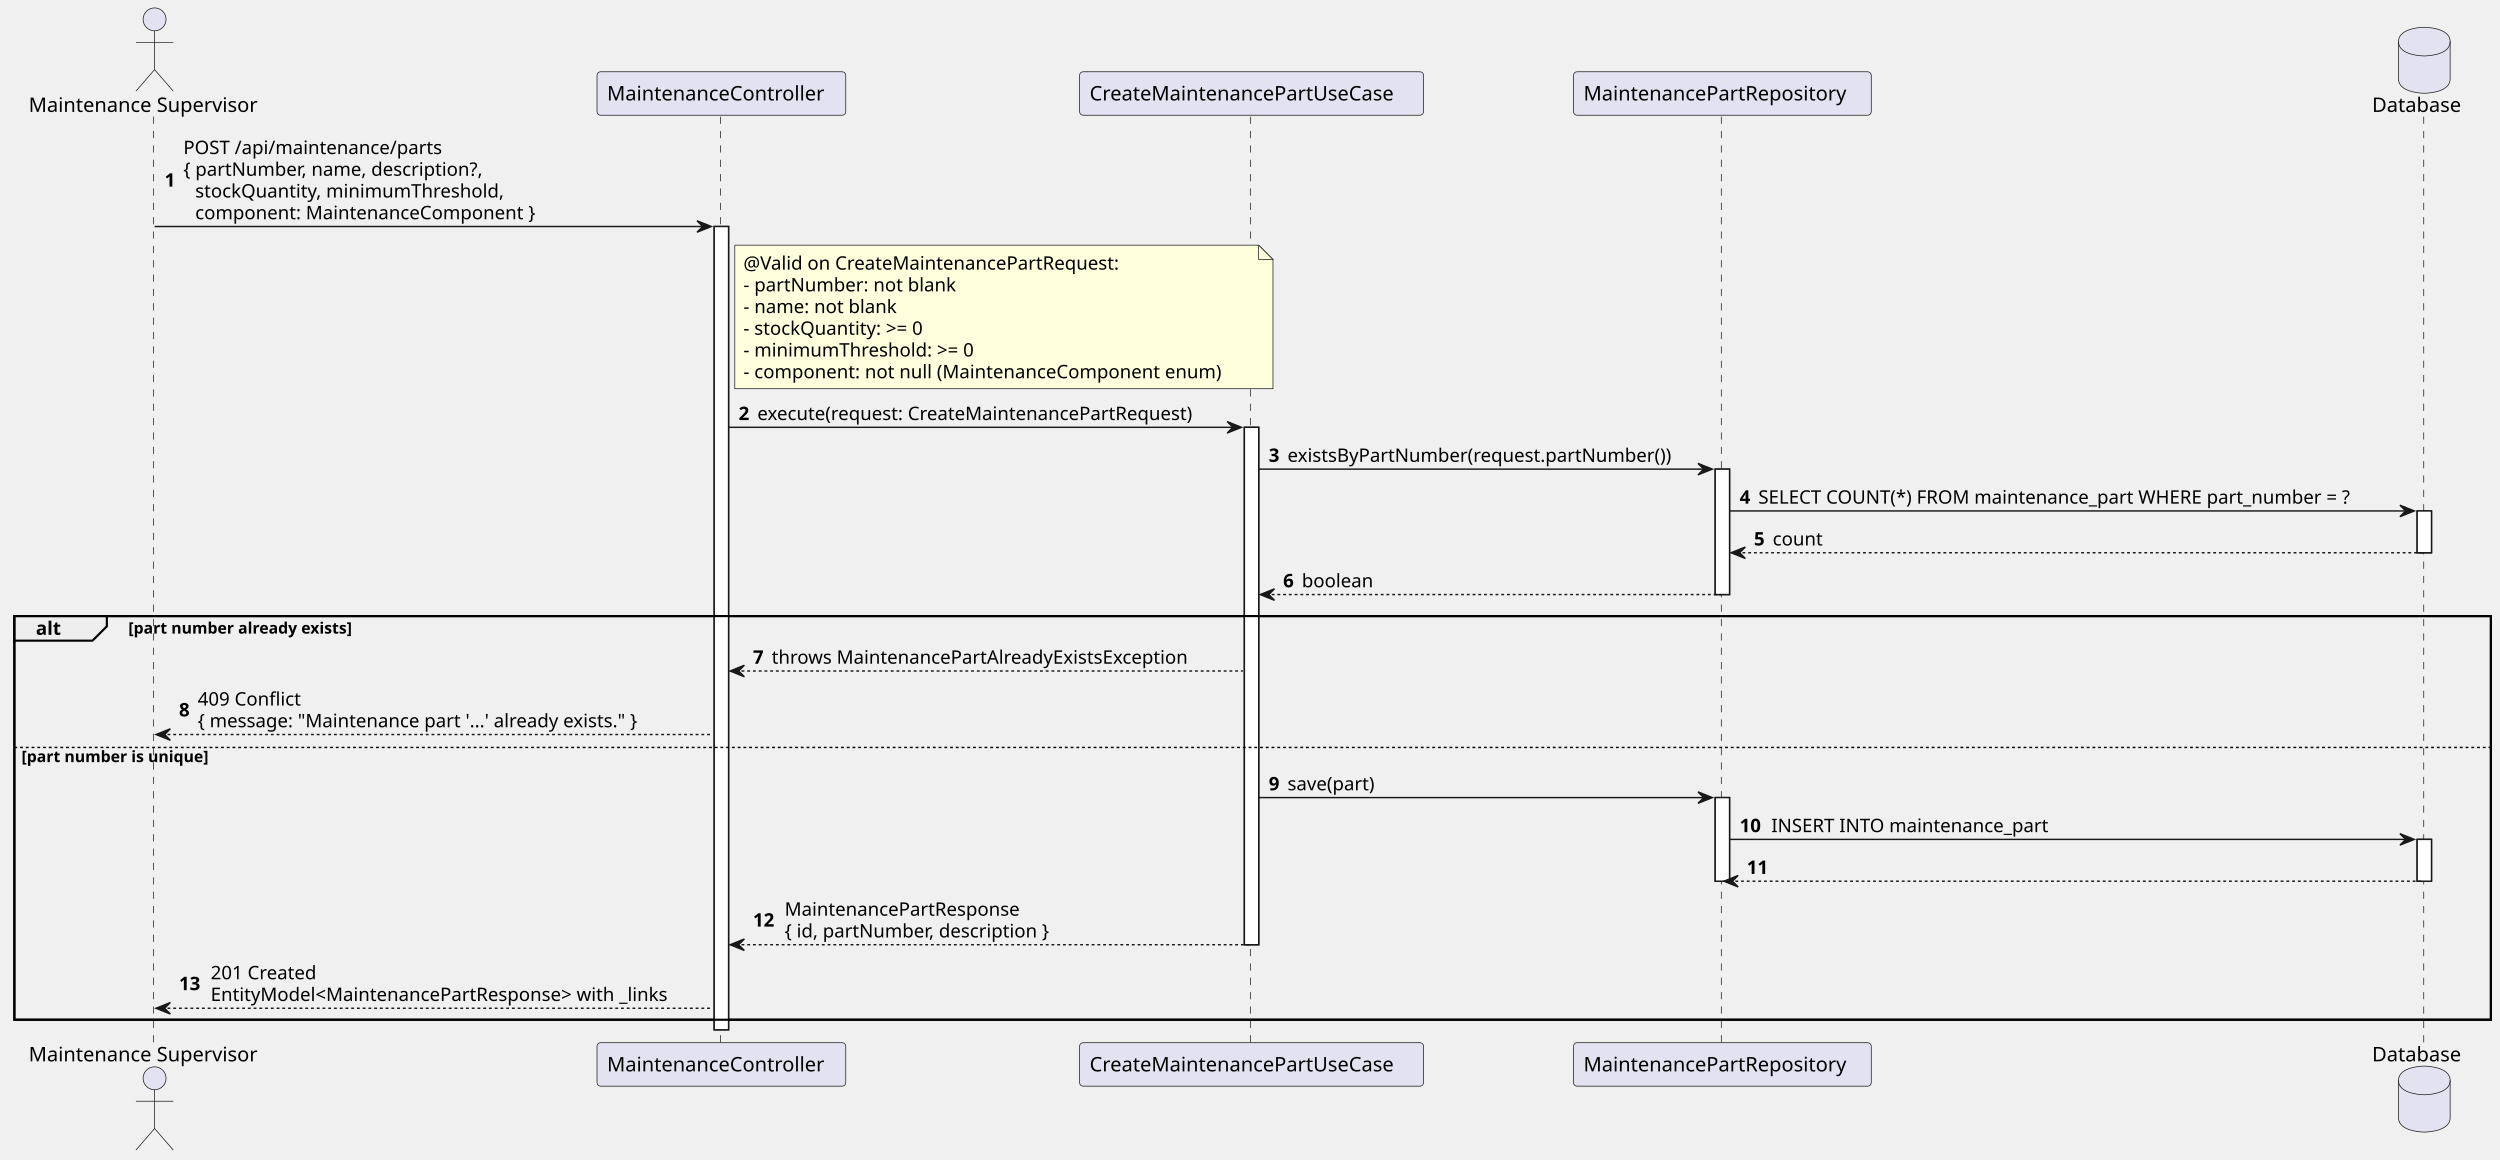
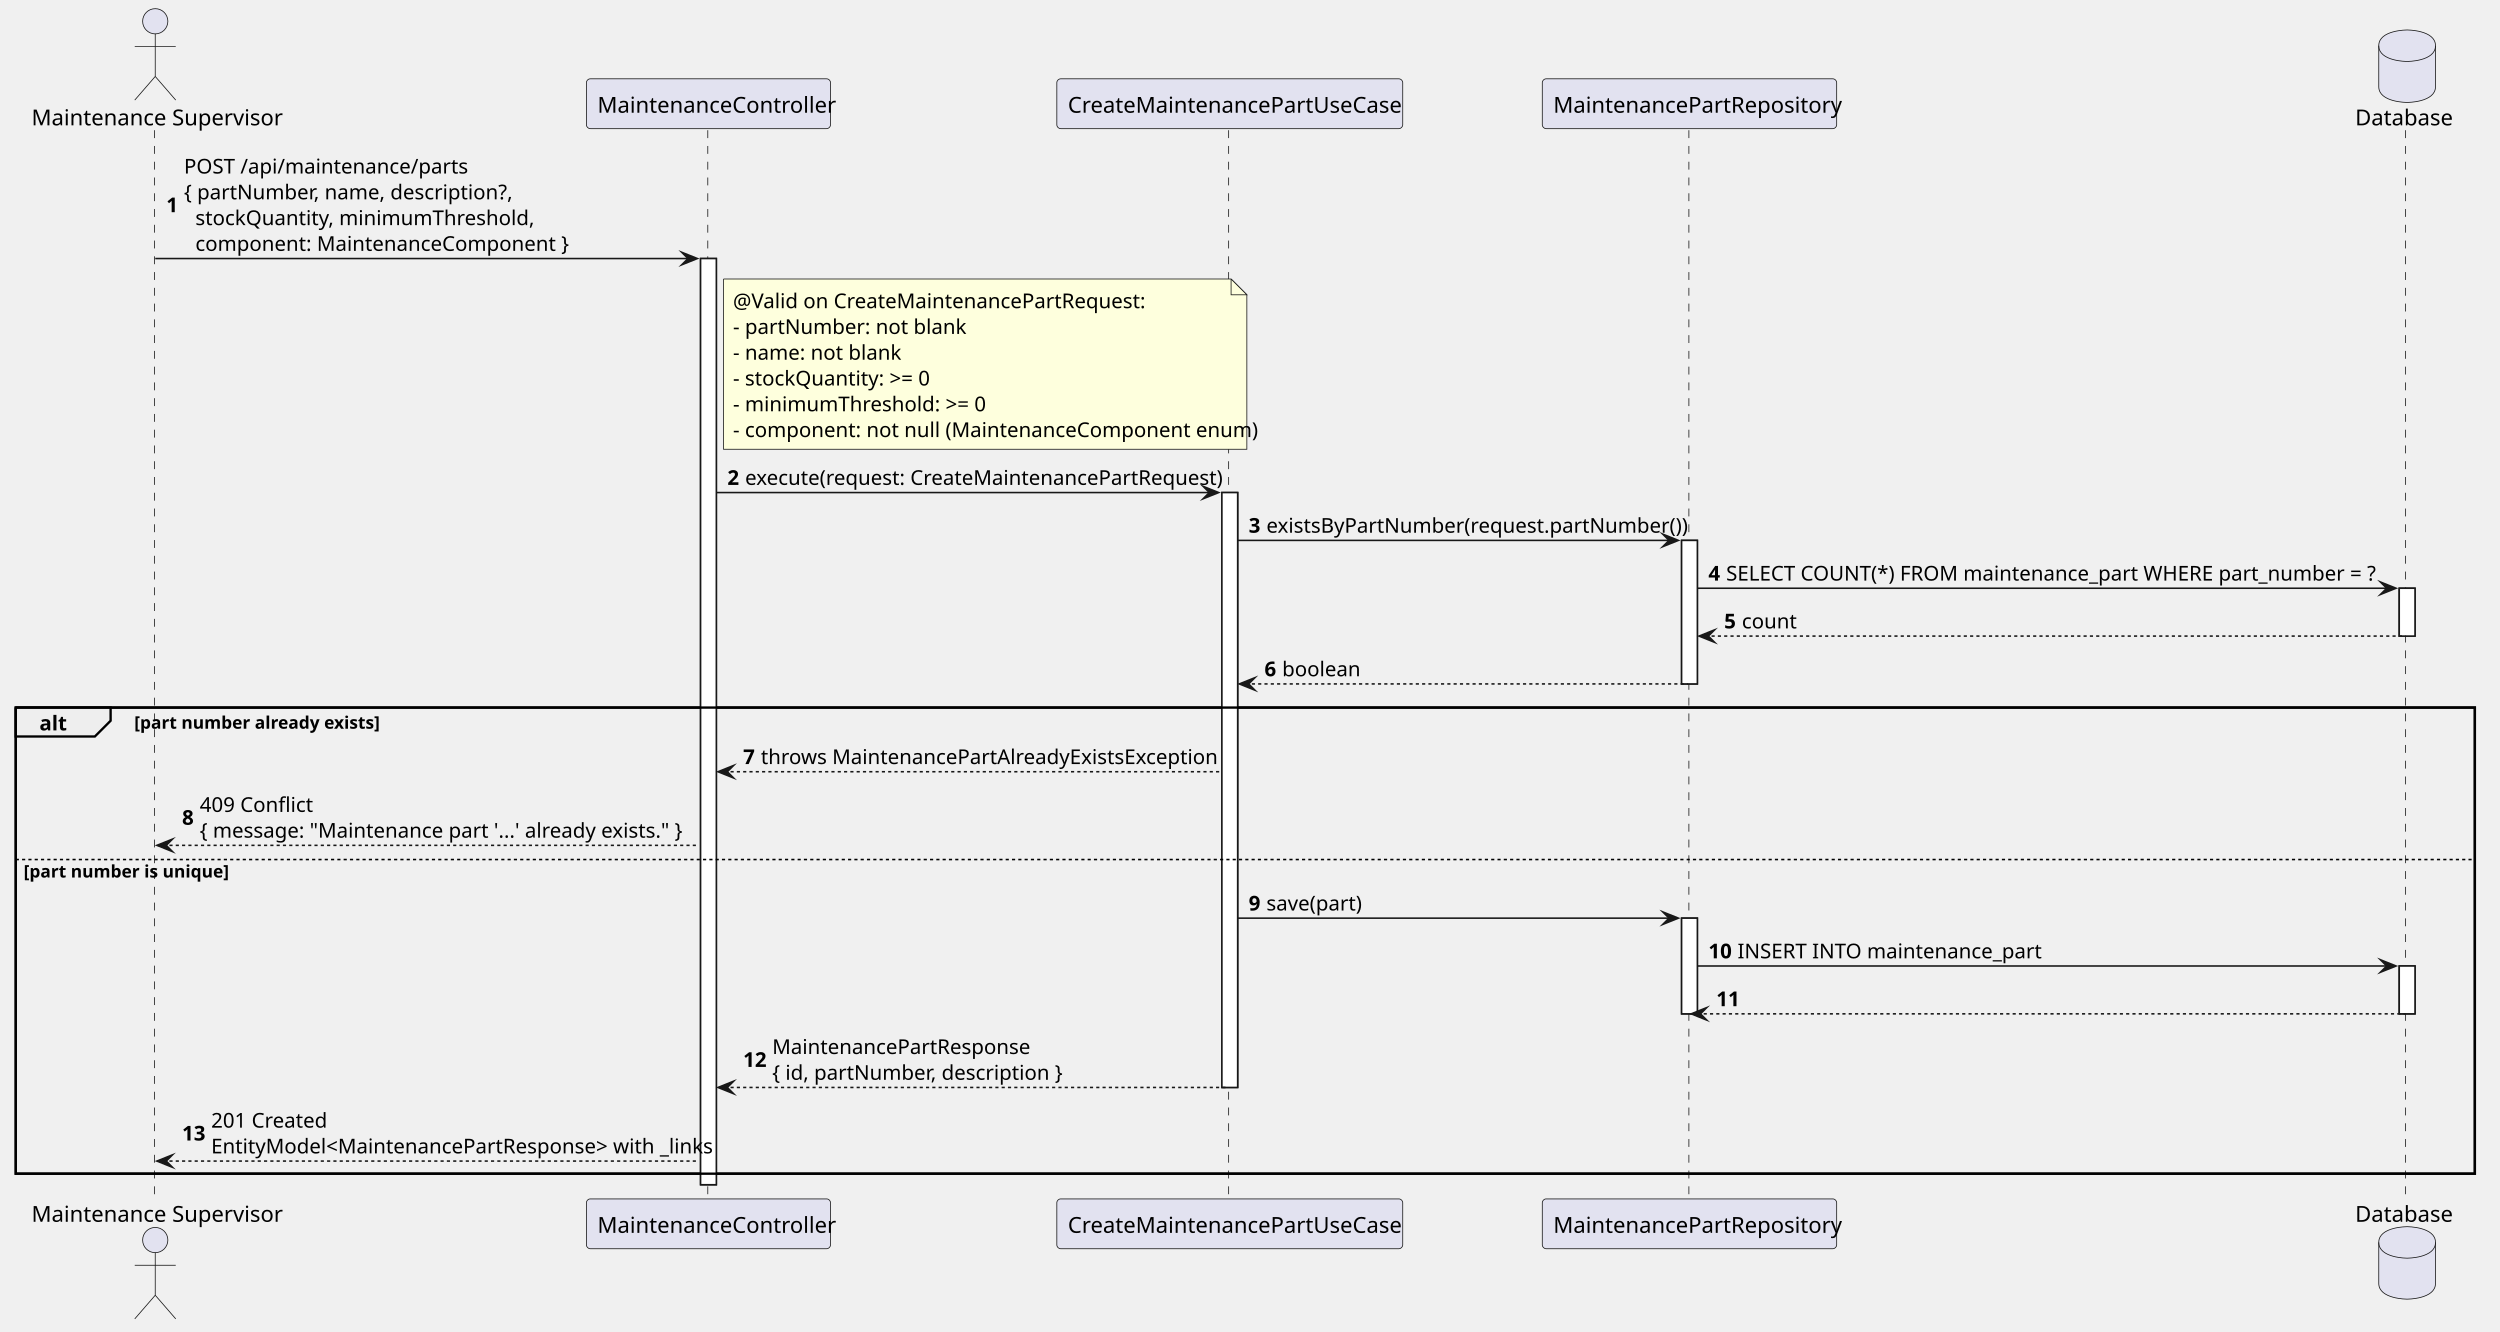
- <svg xmlns="http://www.w3.org/2000/svg" contentStyleType="text/css" data-diagram-type="SEQUENCE" height="808px" preserveAspectRatio="none" style="width:1742px;height:808px;background:#FFFFFF;" version="1.1" viewBox="0 0 1742 808" width="1742px" zoomAndPan="magnify">
+ <svg xmlns="http://www.w3.org/2000/svg" contentStyleType="text/css" data-diagram-type="SEQUENCE" height="845px" preserveAspectRatio="none" style="width:1586px;height:845px;background:#FFFFFF;" version="1.1" viewBox="0 0 1586 845" width="1586px" zoomAndPan="magnify">
  <defs />
  <g>
    <g>
-       <rect fill="#FFFFFF" height="559.727" style="stroke:#181818;stroke-width:1;" width="10" x="497.664" y="157.828" />
-     </g>
-     <g>
-       <rect fill="#FFFFFF" height="360.531" style="stroke:#181818;stroke-width:1;" width="10" x="867.077" y="297.758" />
-     </g>
-     <g>
-       <rect fill="#FFFFFF" height="87.398" style="stroke:#181818;stroke-width:1;" width="10" x="1195.154" y="326.891" />
-     </g>
-     <g>
-       <rect fill="#FFFFFF" height="58.266" style="stroke:#181818;stroke-width:1;" width="10" x="1195.154" y="555.758" />
-     </g>
-     <g>
-       <rect fill="#FFFFFF" height="29.133" style="stroke:#181818;stroke-width:1;" width="10" x="1684.265" y="356.023" />
-     </g>
-     <g>
-       <rect fill="#FFFFFF" height="29.133" style="stroke:#181818;stroke-width:1;" width="10" x="1684.265" y="584.891" />
-     </g>
-     <rect fill="none" height="281.266" style="stroke:#000000;stroke-width:1.5;" width="1725.665" x="10" y="429.289" />
-     <g class="participant-lifeline" data-entity-uid="part1" data-qualified-name="MS" id="part1-lifeline">
-       <g>
-         <rect fill="#000000" fill-opacity="0" height="646.258" width="8" x="103.707" y="81.297" />
-         <line style="stroke:#181818;stroke-width:0.5;stroke-dasharray:5,5;" x1="107" x2="107" y1="81.297" y2="727.555" />
-       </g>
-     </g>
-     <g class="participant-lifeline" data-entity-uid="part2" data-qualified-name="Ctrl" id="part2-lifeline">
-       <g>
-         <rect fill="#000000" fill-opacity="0" height="646.258" width="8" x="498.664" y="81.297" />
-         <line style="stroke:#181818;stroke-width:0.5;stroke-dasharray:5,5;" x1="501.998" x2="501.998" y1="81.297" y2="727.555" />
-       </g>
-     </g>
-     <g class="participant-lifeline" data-entity-uid="part3" data-qualified-name="UC" id="part3-lifeline">
-       <g>
-         <rect fill="#000000" fill-opacity="0" height="646.258" width="8" x="868.077" y="81.297" />
-         <line style="stroke:#181818;stroke-width:0.5;stroke-dasharray:5,5;" x1="871.243" x2="871.243" y1="81.297" y2="727.555" />
-       </g>
-     </g>
-     <g class="participant-lifeline" data-entity-uid="part4" data-qualified-name="Repo" id="part4-lifeline">
-       <g>
-         <rect fill="#000000" fill-opacity="0" height="646.258" width="8" x="1196.154" y="81.297" />
-         <line style="stroke:#181818;stroke-width:0.5;stroke-dasharray:5,5;" x1="1199.405" x2="1199.405" y1="81.297" y2="727.555" />
-       </g>
-     </g>
-     <g class="participant-lifeline" data-entity-uid="part5" data-qualified-name="DB" id="part5-lifeline">
-       <g>
-         <rect fill="#000000" fill-opacity="0" height="646.258" width="8" x="1685.265" y="81.297" />
-         <line style="stroke:#181818;stroke-width:0.5;stroke-dasharray:5,5;" x1="1688.864" x2="1688.864" y1="81.297" y2="727.555" />
-       </g>
-     </g>
-     <g class="participant participant-head" data-entity-uid="part1" data-qualified-name="MS" id="part1-head">
-       <text fill="#000000" font-family="sans-serif" font-size="14" lengthAdjust="spacing" textLength="169.415" x="20" y="77.995">Maintenance Supervisor</text>
-       <ellipse cx="107.707" cy="13.5" fill="#E2E2F0" rx="8" ry="8" style="stroke:#181818;stroke-width:0.5;" />
-       <path d="M107.707,21.5 L107.707,48.5 M94.707,29.5 L120.707,29.5 M107.707,48.5 L94.707,63.5 M107.707,48.5 L120.707,63.5" fill="none" style="stroke:#181818;stroke-width:0.5;" />
-     </g>
-     <g class="participant participant-tail" data-entity-uid="part1" data-qualified-name="MS" id="part1-tail">
-       <text fill="#000000" font-family="sans-serif" font-size="14" lengthAdjust="spacing" textLength="169.415" x="20" y="739.55">Maintenance Supervisor</text>
-       <ellipse cx="107.707" cy="751.352" fill="#E2E2F0" rx="8" ry="8" style="stroke:#181818;stroke-width:0.5;" />
-       <path d="M107.707,759.352 L107.707,786.352 M94.707,767.352 L120.707,767.352 M107.707,786.352 L94.707,801.352 M107.707,786.352 L120.707,801.352" fill="none" style="stroke:#181818;stroke-width:0.5;" />
-     </g>
-     <g class="participant participant-head" data-entity-uid="part2" data-qualified-name="Ctrl" id="part2-head">
-       <rect fill="#E2E2F0" height="30.297" rx="2.5" ry="2.5" style="stroke:#181818;stroke-width:0.5;" width="173.332" x="415.998" y="50" />
-       <text fill="#000000" font-family="sans-serif" font-size="14" lengthAdjust="spacing" textLength="159.332" x="422.998" y="69.995">MaintenanceController</text>
-     </g>
-     <g class="participant participant-tail" data-entity-uid="part2" data-qualified-name="Ctrl" id="part2-tail">
-       <rect fill="#E2E2F0" height="30.297" rx="2.5" ry="2.5" style="stroke:#181818;stroke-width:0.5;" width="173.332" x="415.998" y="726.555" />
-       <text fill="#000000" font-family="sans-serif" font-size="14" lengthAdjust="spacing" textLength="159.332" x="422.998" y="746.55">MaintenanceController</text>
-     </g>
-     <g class="participant participant-head" data-entity-uid="part3" data-qualified-name="UC" id="part3-head">
-       <rect fill="#E2E2F0" height="30.297" rx="2.5" ry="2.5" style="stroke:#181818;stroke-width:0.5;" width="239.668" x="752.243" y="50" />
-       <text fill="#000000" font-family="sans-serif" font-size="14" lengthAdjust="spacing" textLength="225.668" x="759.243" y="69.995">CreateMaintenancePartUseCase</text>
-     </g>
-     <g class="participant participant-tail" data-entity-uid="part3" data-qualified-name="UC" id="part3-tail">
-       <rect fill="#E2E2F0" height="30.297" rx="2.5" ry="2.5" style="stroke:#181818;stroke-width:0.5;" width="239.668" x="752.243" y="726.555" />
-       <text fill="#000000" font-family="sans-serif" font-size="14" lengthAdjust="spacing" textLength="225.668" x="759.243" y="746.55">CreateMaintenancePartUseCase</text>
-     </g>
-     <g class="participant participant-head" data-entity-uid="part4" data-qualified-name="Repo" id="part4-head">
-       <rect fill="#E2E2F0" height="30.297" rx="2.5" ry="2.5" style="stroke:#181818;stroke-width:0.5;" width="207.498" x="1096.405" y="50" />
-       <text fill="#000000" font-family="sans-serif" font-size="14" lengthAdjust="spacing" textLength="193.498" x="1103.405" y="69.995">MaintenancePartRepository</text>
-     </g>
-     <g class="participant participant-tail" data-entity-uid="part4" data-qualified-name="Repo" id="part4-tail">
-       <rect fill="#E2E2F0" height="30.297" rx="2.5" ry="2.5" style="stroke:#181818;stroke-width:0.5;" width="207.498" x="1096.405" y="726.555" />
-       <text fill="#000000" font-family="sans-serif" font-size="14" lengthAdjust="spacing" textLength="193.498" x="1103.405" y="746.55">MaintenancePartRepository</text>
-     </g>
-     <g class="participant participant-head" data-entity-uid="part5" data-qualified-name="DB" id="part5-head">
-       <text fill="#000000" font-family="sans-serif" font-size="14" lengthAdjust="spacing" textLength="66.801" x="1652.864" y="77.995">Database</text>
-       <path d="M1671.265,29 C1671.265,19 1689.265,19 1689.265,19 C1689.265,19 1707.265,19 1707.265,29 L1707.265,55 C1707.265,65 1689.265,65 1689.265,65 C1689.265,65 1671.265,65 1671.265,55 L1671.265,29" fill="#E2E2F0" style="stroke:#181818;stroke-width:0.5;" />
-       <path d="M1671.265,29 C1671.265,39 1689.265,39 1689.265,39 C1689.265,39 1707.265,39 1707.265,29" fill="none" style="stroke:#181818;stroke-width:0.5;" />
-     </g>
-     <g class="participant participant-tail" data-entity-uid="part5" data-qualified-name="DB" id="part5-tail">
-       <text fill="#000000" font-family="sans-serif" font-size="14" lengthAdjust="spacing" textLength="66.801" x="1652.864" y="739.55">Database</text>
-       <path d="M1671.265,752.852 C1671.265,742.852 1689.265,742.852 1689.265,742.852 C1689.265,742.852 1707.265,742.852 1707.265,752.852 L1707.265,778.852 C1707.265,788.852 1689.265,788.852 1689.265,788.852 C1689.265,788.852 1671.265,788.852 1671.265,778.852 L1671.265,752.852" fill="#E2E2F0" style="stroke:#181818;stroke-width:0.5;" />
-       <path d="M1671.265,752.852 C1671.265,762.852 1689.265,762.852 1689.265,762.852 C1689.265,762.852 1707.265,762.852 1707.265,752.852" fill="none" style="stroke:#181818;stroke-width:0.5;" />
-     </g>
-     <g>
-       <rect fill="#FFFFFF" height="559.727" style="stroke:#181818;stroke-width:1;" width="10" x="497.664" y="157.828" />
-     </g>
-     <g>
-       <rect fill="#FFFFFF" height="360.531" style="stroke:#181818;stroke-width:1;" width="10" x="867.077" y="297.758" />
-     </g>
-     <g>
-       <rect fill="#FFFFFF" height="87.398" style="stroke:#181818;stroke-width:1;" width="10" x="1195.154" y="326.891" />
-     </g>
-     <g>
-       <rect fill="#FFFFFF" height="58.266" style="stroke:#181818;stroke-width:1;" width="10" x="1195.154" y="555.758" />
-     </g>
-     <g>
-       <rect fill="#FFFFFF" height="29.133" style="stroke:#181818;stroke-width:1;" width="10" x="1684.265" y="356.023" />
-     </g>
-     <g>
-       <rect fill="#FFFFFF" height="29.133" style="stroke:#181818;stroke-width:1;" width="10" x="1684.265" y="584.891" />
-     </g>
-     <g class="message" data-entity-1="part1" data-entity-2="part2" id="msg1">
-       <polygon fill="#181818" points="485.664,153.828,495.664,157.828,485.664,161.828,489.664,157.828" style="stroke:#181818;stroke-width:1;" />
-       <line style="stroke:#181818;stroke-width:1;" x1="107.707" x2="491.664" y1="157.828" y2="157.828" />
-       <text fill="#000000" font-family="sans-serif" font-size="13" font-weight="bold" lengthAdjust="spacing" textLength="9.045" x="114.707" y="130.063">1</text>
-       <text fill="#000000" font-family="sans-serif" font-size="13" lengthAdjust="spacing" textLength="189.966" x="127.753" y="107.364">POST /api/maintenance/parts</text>
-       <text fill="#000000" font-family="sans-serif" font-size="13" lengthAdjust="spacing" textLength="227.995" x="127.753" y="122.497">{ partNumber, name, description?,</text>
-       <text fill="#000000" font-family="sans-serif" font-size="13" lengthAdjust="spacing" textLength="229.119" x="136.018" y="137.629">stockQuantity, minimumThreshold,</text>
-       <text fill="#000000" font-family="sans-serif" font-size="13" lengthAdjust="spacing" textLength="253.652" x="136.018" y="152.762">component: MaintenanceComponent }</text>
-     </g>
-     <path d="M512,170.828 L512,270.828 L887,270.828 L887,180.828 L877,170.828 L512,170.828" fill="#FEFFDD" style="stroke:#181818;stroke-width:0.5;" />
-     <path d="M877,170.828 L877,180.828 L887,180.828 L877,170.828" fill="#FEFFDD" style="stroke:#181818;stroke-width:0.5;" />
-     <text fill="#000000" font-family="sans-serif" font-size="13" lengthAdjust="spacing" textLength="281.011" x="518" y="187.895">@Valid on CreateMaintenancePartRequest:</text>
-     <text fill="#000000" font-family="sans-serif" font-size="13" lengthAdjust="spacing" textLength="157.238" x="518" y="203.028">- partNumber: not blank</text>
-     <text fill="#000000" font-family="sans-serif" font-size="13" lengthAdjust="spacing" textLength="115.223" x="518" y="218.161">- name: not blank</text>
-     <text fill="#000000" font-family="sans-serif" font-size="13" lengthAdjust="spacing" textLength="142.2" x="518" y="233.293">- stockQuantity: &gt;= 0</text>
-     <text fill="#000000" font-family="sans-serif" font-size="13" lengthAdjust="spacing" textLength="177.569" x="518" y="248.426">- minimumThreshold: &gt;= 0</text>
-     <text fill="#000000" font-family="sans-serif" font-size="13" lengthAdjust="spacing" textLength="354.745" x="518" y="263.559">- component: not null (MaintenanceComponent enum)</text>
-     <g class="message" data-entity-1="part2" data-entity-2="part3" id="msg2">
-       <polygon fill="#181818" points="855.077,293.758,865.077,297.758,855.077,301.758,859.077,297.758" style="stroke:#181818;stroke-width:1;" />
-       <line style="stroke:#181818;stroke-width:1;" x1="507.664" x2="861.077" y1="297.758" y2="297.758" />
-       <text fill="#000000" font-family="sans-serif" font-size="13" font-weight="bold" lengthAdjust="spacing" textLength="9.045" x="514.664" y="292.692">2</text>
-       <text fill="#000000" font-family="sans-serif" font-size="13" lengthAdjust="spacing" textLength="327.368" x="527.709" y="292.692">execute(request: CreateMaintenancePartRequest)</text>
-     </g>
-     <g class="message" data-entity-1="part3" data-entity-2="part4" id="msg3">
-       <polygon fill="#181818" points="1183.154,322.891,1193.154,326.891,1183.154,330.891,1187.154,326.891" style="stroke:#181818;stroke-width:1;" />
-       <line style="stroke:#181818;stroke-width:1;" x1="877.077" x2="1189.154" y1="326.891" y2="326.891" />
-       <text fill="#000000" font-family="sans-serif" font-size="13" font-weight="bold" lengthAdjust="spacing" textLength="9.045" x="884.077" y="321.825">3</text>
-       <text fill="#000000" font-family="sans-serif" font-size="13" lengthAdjust="spacing" textLength="286.032" x="897.122" y="321.825">existsByPartNumber(request.partNumber())</text>
-     </g>
-     <g class="message" data-entity-1="part4" data-entity-2="part5" id="msg4">
-       <polygon fill="#181818" points="1672.265,352.023,1682.265,356.023,1672.265,360.023,1676.265,356.023" style="stroke:#181818;stroke-width:1;" />
-       <line style="stroke:#181818;stroke-width:1;" x1="1205.154" x2="1678.265" y1="356.023" y2="356.023" />
-       <text fill="#000000" font-family="sans-serif" font-size="13" font-weight="bold" lengthAdjust="spacing" textLength="9.045" x="1212.154" y="350.957">4</text>
-       <text fill="#000000" font-family="sans-serif" font-size="13" lengthAdjust="spacing" textLength="447.065" x="1225.199" y="350.957">SELECT COUNT(*) FROM maintenance_part WHERE part_number = ?</text>
-     </g>
-     <g class="message" data-entity-1="part5" data-entity-2="part4" id="msg5">
-       <polygon fill="#181818" points="1216.154,381.156,1206.154,385.156,1216.154,389.156,1212.154,385.156" style="stroke:#181818;stroke-width:1;" />
-       <line style="stroke:#181818;stroke-width:1;stroke-dasharray:2,2;" x1="1210.154" x2="1688.265" y1="385.156" y2="385.156" />
-       <text fill="#000000" font-family="sans-serif" font-size="13" font-weight="bold" lengthAdjust="spacing" textLength="9.045" x="1222.154" y="380.09">5</text>
-       <text fill="#000000" font-family="sans-serif" font-size="13" lengthAdjust="spacing" textLength="36.677" x="1235.199" y="380.09">count</text>
-     </g>
-     <g class="message" data-entity-1="part4" data-entity-2="part3" id="msg6">
-       <polygon fill="#181818" points="888.077,410.289,878.077,414.289,888.077,418.289,884.077,414.289" style="stroke:#181818;stroke-width:1;" />
-       <line style="stroke:#181818;stroke-width:1;stroke-dasharray:2,2;" x1="882.077" x2="1199.154" y1="414.289" y2="414.289" />
-       <text fill="#000000" font-family="sans-serif" font-size="13" font-weight="bold" lengthAdjust="spacing" textLength="9.045" x="894.077" y="409.223">6</text>
-       <text fill="#000000" font-family="sans-serif" font-size="13" lengthAdjust="spacing" textLength="51.975" x="907.122" y="409.223">boolean</text>
-     </g>
-     <path d="M10,429.289 L74.443,429.289 L74.443,436.422 L64.443,446.422 L10,446.422 L10,429.289" fill="#EEEEEE" style="stroke:#000000;stroke-width:1.5;" />
-     <rect fill="none" height="281.266" style="stroke:#000000;stroke-width:1.5;" width="1725.665" x="10" y="429.289" />
-     <text fill="#000000" font-family="sans-serif" font-size="13" font-weight="bold" lengthAdjust="spacing" textLength="19.443" x="25" y="442.356">alt</text>
-     <text fill="#000000" font-family="sans-serif" font-size="11" font-weight="bold" lengthAdjust="spacing" textLength="178.632" x="89.443" y="441.5">[part number already exists]</text>
-     <g class="message" data-entity-1="part3" data-entity-2="part2" id="msg7">
-       <polygon fill="#181818" points="518.664,463.555,508.664,467.555,518.664,471.555,514.664,467.555" style="stroke:#181818;stroke-width:1;" />
-       <line style="stroke:#181818;stroke-width:1;stroke-dasharray:2,2;" x1="512.664" x2="866.077" y1="467.555" y2="467.555" />
-       <text fill="#000000" font-family="sans-serif" font-size="13" font-weight="bold" lengthAdjust="spacing" textLength="9.045" x="524.664" y="462.489">7</text>
-       <text fill="#000000" font-family="sans-serif" font-size="13" lengthAdjust="spacing" textLength="310.267" x="537.709" y="462.489">throws MaintenancePartAlreadyExistsException</text>
-     </g>
-     <g class="message" data-entity-1="part2" data-entity-2="part1" id="msg8">
-       <polygon fill="#181818" points="118.707,507.82,108.707,511.82,118.707,515.82,114.707,511.82" style="stroke:#181818;stroke-width:1;" />
-       <line style="stroke:#181818;stroke-width:1;stroke-dasharray:2,2;" x1="112.707" x2="496.664" y1="511.82" y2="511.82" />
-       <text fill="#000000" font-family="sans-serif" font-size="13" font-weight="bold" lengthAdjust="spacing" textLength="9.045" x="124.707" y="499.188">8</text>
-       <text fill="#000000" font-family="sans-serif" font-size="13" lengthAdjust="spacing" textLength="78.26" x="137.753" y="491.622">409 Conflict</text>
-       <text fill="#000000" font-family="sans-serif" font-size="13" lengthAdjust="spacing" textLength="341.066" x="137.753" y="506.754">{ message: "Maintenance part '...' already exists." }</text>
-     </g>
-     <line style="stroke:#000000;stroke-width:1;stroke-dasharray:2,2;" x1="10" x2="1735.665" y1="520.82" y2="520.82" />
-     <text fill="#000000" font-family="sans-serif" font-size="11" font-weight="bold" lengthAdjust="spacing" textLength="148.323" x="15" y="531.031">[part number is unique]</text>
-     <g class="message" data-entity-1="part3" data-entity-2="part4" id="msg9">
-       <polygon fill="#181818" points="1183.154,551.758,1193.154,555.758,1183.154,559.758,1187.154,555.758" style="stroke:#181818;stroke-width:1;" />
-       <line style="stroke:#181818;stroke-width:1;" x1="877.077" x2="1189.154" y1="555.758" y2="555.758" />
-       <text fill="#000000" font-family="sans-serif" font-size="13" font-weight="bold" lengthAdjust="spacing" textLength="9.045" x="884.077" y="550.692">9</text>
-       <text fill="#000000" font-family="sans-serif" font-size="13" lengthAdjust="spacing" textLength="67.234" x="897.122" y="550.692">save(part)</text>
-     </g>
-     <g class="message" data-entity-1="part4" data-entity-2="part5" id="msg10">
-       <polygon fill="#181818" points="1672.265,580.891,1682.265,584.891,1672.265,588.891,1676.265,584.891" style="stroke:#181818;stroke-width:1;" />
-       <line style="stroke:#181818;stroke-width:1;" x1="1205.154" x2="1678.265" y1="584.891" y2="584.891" />
-       <text fill="#000000" font-family="sans-serif" font-size="13" font-weight="bold" lengthAdjust="spacing" textLength="18.091" x="1212.154" y="579.825">10</text>
-       <text fill="#000000" font-family="sans-serif" font-size="13" lengthAdjust="spacing" textLength="205.321" x="1234.245" y="579.825">INSERT INTO maintenance_part</text>
-     </g>
-     <g class="message" data-entity-1="part5" data-entity-2="part4" id="msg11">
-       <polygon fill="#181818" points="1211.154,610.023,1201.154,614.023,1211.154,618.023,1207.154,614.023" style="stroke:#181818;stroke-width:1;" />
-       <line style="stroke:#181818;stroke-width:1;stroke-dasharray:2,2;" x1="1205.154" x2="1688.265" y1="614.023" y2="614.023" />
-       <text fill="#000000" font-family="sans-serif" font-size="13" font-weight="bold" lengthAdjust="spacing" textLength="18.091" x="1217.154" y="608.957">11</text>
-       <text fill="#000000" font-family="sans-serif" font-size="13" lengthAdjust="spacing" textLength="4.132" x="1239.245" y="608.957"> </text>
-     </g>
-     <g class="message" data-entity-1="part3" data-entity-2="part2" id="msg12">
-       <polygon fill="#181818" points="518.664,654.289,508.664,658.289,518.664,662.289,514.664,658.289" style="stroke:#181818;stroke-width:1;" />
-       <line style="stroke:#181818;stroke-width:1;stroke-dasharray:2,2;" x1="512.664" x2="871.077" y1="658.289" y2="658.289" />
-       <text fill="#000000" font-family="sans-serif" font-size="13" font-weight="bold" lengthAdjust="spacing" textLength="18.091" x="524.664" y="645.657">12</text>
-       <text fill="#000000" font-family="sans-serif" font-size="13" lengthAdjust="spacing" textLength="172.986" x="546.754" y="638.09">MaintenancePartResponse</text>
-       <text fill="#000000" font-family="sans-serif" font-size="13" lengthAdjust="spacing" textLength="204.363" x="546.754" y="653.223">{ id, partNumber, description }</text>
-     </g>
-     <g class="message" data-entity-1="part2" data-entity-2="part1" id="msg13">
-       <polygon fill="#181818" points="118.707,698.555,108.707,702.555,118.707,706.555,114.707,702.555" style="stroke:#181818;stroke-width:1;" />
-       <line style="stroke:#181818;stroke-width:1;stroke-dasharray:2,2;" x1="112.707" x2="496.664" y1="702.555" y2="702.555" />
-       <text fill="#000000" font-family="sans-serif" font-size="13" font-weight="bold" lengthAdjust="spacing" textLength="18.091" x="124.707" y="689.922">13</text>
-       <text fill="#000000" font-family="sans-serif" font-size="13" lengthAdjust="spacing" textLength="80.679" x="146.798" y="682.356">201 Created</text>
-       <text fill="#000000" font-family="sans-serif" font-size="13" lengthAdjust="spacing" textLength="343.865" x="146.798" y="697.489">EntityModel&lt;MaintenancePartResponse&gt; with _links</text>
+       <rect fill="#FFFFFF" height="587.57" style="stroke:#181818;stroke-width:1;" width="10" x="444.446" y="164.016" />
+     </g>
+     <g>
+       <rect fill="#FFFFFF" height="377.406" style="stroke:#181818;stroke-width:1;" width="10" x="775.17" y="312.477" />
+     </g>
+     <g>
+       <rect fill="#FFFFFF" height="91.055" style="stroke:#181818;stroke-width:1;" width="10" x="1066.806" y="342.828" />
+     </g>
+     <g>
+       <rect fill="#FFFFFF" height="60.703" style="stroke:#181818;stroke-width:1;" width="10" x="1066.806" y="582.477" />
+     </g>
+     <g>
+       <rect fill="#FFFFFF" height="30.352" style="stroke:#181818;stroke-width:1;" width="10" x="1522.083" y="373.18" />
+     </g>
+     <g>
+       <rect fill="#FFFFFF" height="30.352" style="stroke:#181818;stroke-width:1;" width="10" x="1522.083" y="612.828" />
+     </g>
+     <rect fill="none" height="295.703" style="stroke:#000000;stroke-width:1.5;" width="1560.049" x="10" y="448.883" />
+     <g class="participant-lifeline" data-entity-uid="part1" data-qualified-name="MS" data-source-line="2" id="part1-lifeline">
+       <g>
+         <rect fill="#000000" fill-opacity="0" height="678.977" width="8" x="94.486" y="82.609" />
+         <line style="stroke:#181818;stroke-width:0.5;stroke-dasharray:5,5;" x1="98" x2="98" y1="82.609" y2="761.586" />
+       </g>
+     </g>
+     <g class="participant-lifeline" data-entity-uid="part2" data-qualified-name="Ctrl" data-source-line="3" id="part2-lifeline">
+       <g>
+         <rect fill="#000000" fill-opacity="0" height="678.977" width="8" x="445.446" y="82.609" />
+         <line style="stroke:#181818;stroke-width:0.5;stroke-dasharray:5,5;" x1="449.019" x2="449.019" y1="82.609" y2="761.586" />
+       </g>
+     </g>
+     <g class="participant-lifeline" data-entity-uid="part3" data-qualified-name="UC" data-source-line="4" id="part3-lifeline">
+       <g>
+         <rect fill="#000000" fill-opacity="0" height="678.977" width="8" x="776.17" y="82.609" />
+         <line style="stroke:#181818;stroke-width:0.5;stroke-dasharray:5,5;" x1="779.45" x2="779.45" y1="82.609" y2="761.586" />
+       </g>
+     </g>
+     <g class="participant-lifeline" data-entity-uid="part4" data-qualified-name="Repo" data-source-line="5" id="part4-lifeline">
+       <g>
+         <rect fill="#000000" fill-opacity="0" height="678.977" width="8" x="1067.806" y="82.609" />
+         <line style="stroke:#181818;stroke-width:0.5;stroke-dasharray:5,5;" x1="1071.427" x2="1071.427" y1="82.609" y2="761.586" />
+       </g>
+     </g>
+     <g class="participant-lifeline" data-entity-uid="part5" data-qualified-name="DB" data-source-line="6" id="part5-lifeline">
+       <g>
+         <rect fill="#000000" fill-opacity="0" height="678.977" width="8" x="1523.083" y="82.609" />
+         <line style="stroke:#181818;stroke-width:0.5;stroke-dasharray:5,5;" x1="1526.118" x2="1526.118" y1="82.609" y2="761.586" />
+       </g>
+     </g>
+     <g class="participant participant-head" data-entity-uid="part1" data-qualified-name="MS" data-source-line="2" id="part1-head">
+       <text fill="#000000" font-family="sans-serif" font-size="14" lengthAdjust="spacing" textLength="150.972" x="20" y="79.533">Maintenance Supervisor</text>
+       <ellipse cx="98.486" cy="13.5" fill="#E2E2F0" rx="8" ry="8" style="stroke:#181818;stroke-width:0.5;" />
+       <path d="M98.486,21.5 L98.486,48.5 M85.486,29.5 L111.486,29.5 M98.486,48.5 L85.486,63.5 M98.486,48.5 L111.486,63.5" fill="none" style="stroke:#181818;stroke-width:0.5;" />
+     </g>
+     <g class="participant participant-tail" data-entity-uid="part1" data-qualified-name="MS" data-source-line="2" id="part1-tail">
+       <text fill="#000000" font-family="sans-serif" font-size="14" lengthAdjust="spacing" textLength="150.972" x="20" y="775.119">Maintenance Supervisor</text>
+       <ellipse cx="98.486" cy="786.695" fill="#E2E2F0" rx="8" ry="8" style="stroke:#181818;stroke-width:0.5;" />
+       <path d="M98.486,794.695 L98.486,821.695 M85.486,802.695 L111.486,802.695 M98.486,821.695 L85.486,836.695 M98.486,821.695 L111.486,836.695" fill="none" style="stroke:#181818;stroke-width:0.5;" />
+     </g>
+     <g class="participant participant-head" data-entity-uid="part2" data-qualified-name="Ctrl" data-source-line="3" id="part2-head">
+       <rect fill="#E2E2F0" height="31.609" rx="2.5" ry="2.5" style="stroke:#181818;stroke-width:0.5;" width="154.855" x="372.019" y="50" />
+       <text fill="#000000" font-family="sans-serif" font-size="14" lengthAdjust="spacing" textLength="140.855" x="379.019" y="71.533">MaintenanceController</text>
+     </g>
+     <g class="participant participant-tail" data-entity-uid="part2" data-qualified-name="Ctrl" data-source-line="3" id="part2-tail">
+       <rect fill="#E2E2F0" height="31.609" rx="2.5" ry="2.5" style="stroke:#181818;stroke-width:0.5;" width="154.855" x="372.019" y="760.586" />
+       <text fill="#000000" font-family="sans-serif" font-size="14" lengthAdjust="spacing" textLength="140.855" x="379.019" y="782.119">MaintenanceController</text>
+     </g>
+     <g class="participant participant-head" data-entity-uid="part3" data-qualified-name="UC" data-source-line="4" id="part3-head">
+       <rect fill="#E2E2F0" height="31.609" rx="2.5" ry="2.5" style="stroke:#181818;stroke-width:0.5;" width="219.44" x="670.45" y="50" />
+       <text fill="#000000" font-family="sans-serif" font-size="14" lengthAdjust="spacing" textLength="205.44" x="677.45" y="71.533">CreateMaintenancePartUseCase</text>
+     </g>
+     <g class="participant participant-tail" data-entity-uid="part3" data-qualified-name="UC" data-source-line="4" id="part3-tail">
+       <rect fill="#E2E2F0" height="31.609" rx="2.5" ry="2.5" style="stroke:#181818;stroke-width:0.5;" width="219.44" x="670.45" y="760.586" />
+       <text fill="#000000" font-family="sans-serif" font-size="14" lengthAdjust="spacing" textLength="205.44" x="677.45" y="782.119">CreateMaintenancePartUseCase</text>
+     </g>
+     <g class="participant participant-head" data-entity-uid="part4" data-qualified-name="Repo" data-source-line="5" id="part4-head">
+       <rect fill="#E2E2F0" height="31.609" rx="2.5" ry="2.5" style="stroke:#181818;stroke-width:0.5;" width="186.758" x="978.427" y="50" />
+       <text fill="#000000" font-family="sans-serif" font-size="14" lengthAdjust="spacing" textLength="172.758" x="985.427" y="71.533">MaintenancePartRepository</text>
+     </g>
+     <g class="participant participant-tail" data-entity-uid="part4" data-qualified-name="Repo" data-source-line="5" id="part4-tail">
+       <rect fill="#E2E2F0" height="31.609" rx="2.5" ry="2.5" style="stroke:#181818;stroke-width:0.5;" width="186.758" x="978.427" y="760.586" />
+       <text fill="#000000" font-family="sans-serif" font-size="14" lengthAdjust="spacing" textLength="172.758" x="985.427" y="782.119">MaintenancePartRepository</text>
+     </g>
+     <g class="participant participant-head" data-entity-uid="part5" data-qualified-name="DB" data-source-line="6" id="part5-head">
+       <text fill="#000000" font-family="sans-serif" font-size="14" lengthAdjust="spacing" textLength="59.931" x="1494.118" y="79.533">Database</text>
+       <path d="M1509.083,29 C1509.083,19 1527.083,19 1527.083,19 C1527.083,19 1545.083,19 1545.083,29 L1545.083,55 C1545.083,65 1527.083,65 1527.083,65 C1527.083,65 1509.083,65 1509.083,55 L1509.083,29" fill="#E2E2F0" style="stroke:#181818;stroke-width:0.5;" />
+       <path d="M1509.083,29 C1509.083,39 1527.083,39 1527.083,39 C1527.083,39 1545.083,39 1545.083,29" fill="none" style="stroke:#181818;stroke-width:0.5;" />
+     </g>
+     <g class="participant participant-tail" data-entity-uid="part5" data-qualified-name="DB" data-source-line="6" id="part5-tail">
+       <text fill="#000000" font-family="sans-serif" font-size="14" lengthAdjust="spacing" textLength="59.931" x="1494.118" y="775.119">Database</text>
+       <path d="M1509.083,788.195 C1509.083,778.195 1527.083,778.195 1527.083,778.195 C1527.083,778.195 1545.083,778.195 1545.083,788.195 L1545.083,814.195 C1545.083,824.195 1527.083,824.195 1527.083,824.195 C1527.083,824.195 1509.083,824.195 1509.083,814.195 L1509.083,788.195" fill="#E2E2F0" style="stroke:#181818;stroke-width:0.5;" />
+       <path d="M1509.083,788.195 C1509.083,798.195 1527.083,798.195 1527.083,798.195 C1527.083,798.195 1545.083,798.195 1545.083,788.195" fill="none" style="stroke:#181818;stroke-width:0.5;" />
+     </g>
+     <g>
+       <rect fill="#FFFFFF" height="587.57" style="stroke:#181818;stroke-width:1;" width="10" x="444.446" y="164.016" />
+     </g>
+     <g>
+       <rect fill="#FFFFFF" height="377.406" style="stroke:#181818;stroke-width:1;" width="10" x="775.17" y="312.477" />
+     </g>
+     <g>
+       <rect fill="#FFFFFF" height="91.055" style="stroke:#181818;stroke-width:1;" width="10" x="1066.806" y="342.828" />
+     </g>
+     <g>
+       <rect fill="#FFFFFF" height="60.703" style="stroke:#181818;stroke-width:1;" width="10" x="1066.806" y="582.477" />
+     </g>
+     <g>
+       <rect fill="#FFFFFF" height="30.352" style="stroke:#181818;stroke-width:1;" width="10" x="1522.083" y="373.18" />
+     </g>
+     <g>
+       <rect fill="#FFFFFF" height="30.352" style="stroke:#181818;stroke-width:1;" width="10" x="1522.083" y="612.828" />
+     </g>
+     <g class="message" data-entity-1="part1" data-entity-2="part2" data-source-line="8" id="msg1">
+       <polygon fill="#181818" points="432.446,160.016,442.446,164.016,432.446,168.016,436.446,164.016" style="stroke:#181818;stroke-width:1;stroke-linejoin:miter;stroke-miterlimit:10;" />
+       <line style="stroke:#181818;stroke-width:1;" x1="98.486" x2="438.446" y1="164.016" y2="164.016" />
+       <text fill="#000000" font-family="sans-serif" font-size="13" font-weight="700" lengthAdjust="spacing" textLength="7.23" x="105.486" y="134.632">1</text>
+       <text fill="#000000" font-family="sans-serif" font-size="13" lengthAdjust="spacing" textLength="170.53" x="116.716" y="110.105">POST /api/maintenance/parts</text>
+       <text fill="#000000" font-family="sans-serif" font-size="13" lengthAdjust="spacing" textLength="197.266" x="116.716" y="126.456">{ partNumber, name, description?,</text>
+       <text fill="#000000" font-family="sans-serif" font-size="13" lengthAdjust="spacing" textLength="200.123" x="123.939" y="142.808">stockQuantity, minimumThreshold,</text>
+       <text fill="#000000" font-family="sans-serif" font-size="13" lengthAdjust="spacing" textLength="221.146" x="123.939" y="159.159">component: MaintenanceComponent }</text>
+     </g>
+     <path d="M459,177.016 L459,285.016 L791,285.016 L791,187.016 L781,177.016 L459,177.016" fill="#FEFFDD" style="stroke:#181818;stroke-width:0.5;" />
+     <path d="M781,177.016 L781,187.016 L791,187.016 L781,177.016" fill="#FEFFDD" style="stroke:#181818;stroke-width:0.5;" />
+     <text fill="#000000" font-family="sans-serif" font-size="13" lengthAdjust="spacing" textLength="253.119" x="465" y="195.511">@Valid on CreateMaintenancePartRequest:</text>
+     <text fill="#000000" font-family="sans-serif" font-size="13" lengthAdjust="spacing" textLength="136.564" x="465" y="211.862">- partNumber: not blank</text>
+     <text fill="#000000" font-family="sans-serif" font-size="13" lengthAdjust="spacing" textLength="100.445" x="465" y="228.214">- name: not blank</text>
+     <text fill="#000000" font-family="sans-serif" font-size="13" lengthAdjust="spacing" textLength="119.945" x="465" y="244.565">- stockQuantity: &gt;= 0</text>
+     <text fill="#000000" font-family="sans-serif" font-size="13" lengthAdjust="spacing" textLength="151.722" x="465" y="260.917">- minimumThreshold: &gt;= 0</text>
+     <text fill="#000000" font-family="sans-serif" font-size="13" lengthAdjust="spacing" textLength="311.454" x="465" y="277.269">- component: not null (MaintenanceComponent enum)</text>
+     <g class="message" data-entity-1="part2" data-entity-2="part3" data-source-line="20" id="msg2">
+       <polygon fill="#181818" points="763.17,308.477,773.17,312.477,763.17,316.477,767.17,312.477" style="stroke:#181818;stroke-width:1;stroke-linejoin:miter;stroke-miterlimit:10;" />
+       <line style="stroke:#181818;stroke-width:1;" x1="454.446" x2="769.17" y1="312.477" y2="312.477" />
+       <text fill="#000000" font-family="sans-serif" font-size="13" font-weight="700" lengthAdjust="spacing" textLength="7.23" x="461.446" y="307.62">2</text>
+       <text fill="#000000" font-family="sans-serif" font-size="13" lengthAdjust="spacing" textLength="290.494" x="472.676" y="307.62">execute(request: CreateMaintenancePartRequest)</text>
+     </g>
+     <g class="message" data-entity-1="part3" data-entity-2="part4" data-source-line="23" id="msg3">
+       <polygon fill="#181818" points="1054.806,338.828,1064.806,342.828,1054.806,346.828,1058.806,342.828" style="stroke:#181818;stroke-width:1;stroke-linejoin:miter;stroke-miterlimit:10;" />
+       <line style="stroke:#181818;stroke-width:1;" x1="785.17" x2="1060.806" y1="342.828" y2="342.828" />
+       <text fill="#000000" font-family="sans-serif" font-size="13" font-weight="700" lengthAdjust="spacing" textLength="7.23" x="792.17" y="337.972">3</text>
+       <text fill="#000000" font-family="sans-serif" font-size="13" lengthAdjust="spacing" textLength="251.405" x="803.4" y="337.972">existsByPartNumber(request.partNumber())</text>
+     </g>
+     <g class="message" data-entity-1="part4" data-entity-2="part5" data-source-line="25" id="msg4">
+       <polygon fill="#181818" points="1510.083,369.18,1520.083,373.18,1510.083,377.18,1514.083,373.18" style="stroke:#181818;stroke-width:1;stroke-linejoin:miter;stroke-miterlimit:10;" />
+       <line style="stroke:#181818;stroke-width:1;" x1="1076.806" x2="1516.083" y1="373.18" y2="373.18" />
+       <text fill="#000000" font-family="sans-serif" font-size="13" font-weight="700" lengthAdjust="spacing" textLength="7.23" x="1083.806" y="368.323">4</text>
+       <text fill="#000000" font-family="sans-serif" font-size="13" lengthAdjust="spacing" textLength="415.048" x="1095.036" y="368.323">SELECT COUNT(*) FROM maintenance_part WHERE part_number = ?</text>
+     </g>
+     <g class="message" data-entity-1="part5" data-entity-2="part4" data-source-line="27" id="msg5">
+       <polygon fill="#181818" points="1087.806,399.531,1077.806,403.531,1087.806,407.531,1083.806,403.531" style="stroke:#181818;stroke-width:1;stroke-linejoin:miter;stroke-miterlimit:10;" />
+       <line style="stroke:#181818;stroke-width:1;stroke-dasharray:2,2;" x1="1081.806" x2="1526.083" y1="403.531" y2="403.531" />
+       <text fill="#000000" font-family="sans-serif" font-size="13" font-weight="700" lengthAdjust="spacing" textLength="7.23" x="1093.806" y="398.675">5</text>
+       <text fill="#000000" font-family="sans-serif" font-size="13" lengthAdjust="spacing" textLength="31.802" x="1105.036" y="398.675">count</text>
+     </g>
+     <g class="message" data-entity-1="part4" data-entity-2="part3" data-source-line="29" id="msg6">
+       <polygon fill="#181818" points="796.17,429.883,786.17,433.883,796.17,437.883,792.17,433.883" style="stroke:#181818;stroke-width:1;stroke-linejoin:miter;stroke-miterlimit:10;" />
+       <line style="stroke:#181818;stroke-width:1;stroke-dasharray:2,2;" x1="790.17" x2="1070.806" y1="433.883" y2="433.883" />
+       <text fill="#000000" font-family="sans-serif" font-size="13" font-weight="700" lengthAdjust="spacing" textLength="7.23" x="802.17" y="429.026">6</text>
+       <text fill="#000000" font-family="sans-serif" font-size="13" lengthAdjust="spacing" textLength="46.268" x="813.4" y="429.026">boolean</text>
+     </g>
+     <path d="M10,448.883 L70.171,448.883 L70.171,457.234 L60.171,467.234 L10,467.234 L10,448.883" fill="#EEEEEE" style="stroke:#000000;stroke-width:1.5;" />
+     <rect fill="none" height="295.703" style="stroke:#000000;stroke-width:1.5;" width="1560.049" x="10" y="448.883" />
+     <text fill="#000000" font-family="sans-serif" font-size="13" font-weight="700" lengthAdjust="spacing" textLength="15.171" x="25" y="463.378">alt</text>
+     <text fill="#000000" font-family="sans-serif" font-size="11" font-weight="700" lengthAdjust="spacing" textLength="147.329" x="85.171" y="462.302">[part number already exists]</text>
+     <g class="message" data-entity-1="part3" data-entity-2="part2" data-source-line="33" id="msg7">
+       <polygon fill="#181818" points="465.446,485.586,455.446,489.586,465.446,493.586,461.446,489.586" style="stroke:#181818;stroke-width:1;stroke-linejoin:miter;stroke-miterlimit:10;" />
+       <line style="stroke:#181818;stroke-width:1;stroke-dasharray:2,2;" x1="459.446" x2="774.17" y1="489.586" y2="489.586" />
+       <text fill="#000000" font-family="sans-serif" font-size="13" font-weight="700" lengthAdjust="spacing" textLength="7.23" x="471.446" y="484.729">7</text>
+       <text fill="#000000" font-family="sans-serif" font-size="13" lengthAdjust="spacing" textLength="276.022" x="482.676" y="484.729">throws MaintenancePartAlreadyExistsException</text>
+     </g>
+     <g class="message" data-entity-1="part2" data-entity-2="part1" data-source-line="34" id="msg8">
+       <polygon fill="#181818" points="109.486,532.289,99.486,536.289,109.486,540.289,105.486,536.289" style="stroke:#181818;stroke-width:1;stroke-linejoin:miter;stroke-miterlimit:10;" />
+       <line style="stroke:#181818;stroke-width:1;stroke-dasharray:2,2;" x1="103.486" x2="443.446" y1="536.289" y2="536.289" />
+       <text fill="#000000" font-family="sans-serif" font-size="13" font-weight="700" lengthAdjust="spacing" textLength="7.23" x="115.486" y="523.257">8</text>
+       <text fill="#000000" font-family="sans-serif" font-size="13" lengthAdjust="spacing" textLength="68.65" x="126.716" y="515.081">409 Conflict</text>
+       <text fill="#000000" font-family="sans-serif" font-size="13" lengthAdjust="spacing" textLength="291.675" x="126.716" y="531.433">{ message: "Maintenance part '...' already exists." }</text>
+     </g>
+     <line style="stroke:#000000;stroke-width:1;stroke-dasharray:2,2;" x1="10" x2="1570.049" y1="545.289" y2="545.289" />
+     <text fill="#000000" font-family="sans-serif" font-size="11" font-weight="700" lengthAdjust="spacing" textLength="122.837" x="15" y="556.708">[part number is unique]</text>
+     <g class="message" data-entity-1="part3" data-entity-2="part4" data-source-line="36" id="msg9">
+       <polygon fill="#181818" points="1054.806,578.477,1064.806,582.477,1054.806,586.477,1058.806,582.477" style="stroke:#181818;stroke-width:1;stroke-linejoin:miter;stroke-miterlimit:10;" />
+       <line style="stroke:#181818;stroke-width:1;" x1="785.17" x2="1060.806" y1="582.477" y2="582.477" />
+       <text fill="#000000" font-family="sans-serif" font-size="13" font-weight="700" lengthAdjust="spacing" textLength="7.23" x="792.17" y="577.62">9</text>
+       <text fill="#000000" font-family="sans-serif" font-size="13" lengthAdjust="spacing" textLength="58.519" x="803.4" y="577.62">save(part)</text>
+     </g>
+     <g class="message" data-entity-1="part4" data-entity-2="part5" data-source-line="38" id="msg10">
+       <polygon fill="#181818" points="1510.083,608.828,1520.083,612.828,1510.083,616.828,1514.083,612.828" style="stroke:#181818;stroke-width:1;stroke-linejoin:miter;stroke-miterlimit:10;" />
+       <line style="stroke:#181818;stroke-width:1;" x1="1076.806" x2="1516.083" y1="612.828" y2="612.828" />
+       <text fill="#000000" font-family="sans-serif" font-size="13" font-weight="700" lengthAdjust="spacing" textLength="14.46" x="1083.806" y="607.972">10</text>
+       <text fill="#000000" font-family="sans-serif" font-size="13" lengthAdjust="spacing" textLength="190.017" x="1102.266" y="607.972">INSERT INTO maintenance_part</text>
+     </g>
+     <g class="message" data-entity-1="part5" data-entity-2="part4" data-source-line="40" id="msg11">
+       <polygon fill="#181818" points="1082.806,639.18,1072.806,643.18,1082.806,647.18,1078.806,643.18" style="stroke:#181818;stroke-width:1;stroke-linejoin:miter;stroke-miterlimit:10;" />
+       <line style="stroke:#181818;stroke-width:1;stroke-dasharray:2,2;" x1="1076.806" x2="1526.083" y1="643.18" y2="643.18" />
+       <text fill="#000000" font-family="sans-serif" font-size="13" font-weight="700" lengthAdjust="spacing" textLength="14.46" x="1088.806" y="638.323">11</text>
+       <text fill="#000000" font-family="sans-serif" font-size="13" lengthAdjust="spacing" textLength="3.612" x="1107.266" y="638.323"> </text>
+     </g>
+     <g class="message" data-entity-1="part3" data-entity-2="part2" data-source-line="44" id="msg12">
+       <polygon fill="#181818" points="465.446,685.883,455.446,689.883,465.446,693.883,461.446,689.883" style="stroke:#181818;stroke-width:1;stroke-linejoin:miter;stroke-miterlimit:10;" />
+       <line style="stroke:#181818;stroke-width:1;stroke-dasharray:2,2;" x1="459.446" x2="779.17" y1="689.883" y2="689.883" />
+       <text fill="#000000" font-family="sans-serif" font-size="13" font-weight="700" lengthAdjust="spacing" textLength="14.46" x="471.446" y="676.851">12</text>
+       <text fill="#000000" font-family="sans-serif" font-size="13" lengthAdjust="spacing" textLength="156.819" x="489.906" y="668.675">MaintenancePartResponse</text>
+       <text fill="#000000" font-family="sans-serif" font-size="13" lengthAdjust="spacing" textLength="171.977" x="489.906" y="685.026">{ id, partNumber, description }</text>
+     </g>
+     <g class="message" data-entity-1="part2" data-entity-2="part1" data-source-line="46" id="msg13">
+       <polygon fill="#181818" points="109.486,732.586,99.486,736.586,109.486,740.586,105.486,736.586" style="stroke:#181818;stroke-width:1;stroke-linejoin:miter;stroke-miterlimit:10;" />
+       <line style="stroke:#181818;stroke-width:1;stroke-dasharray:2,2;" x1="103.486" x2="443.446" y1="736.586" y2="736.586" />
+       <text fill="#000000" font-family="sans-serif" font-size="13" font-weight="700" lengthAdjust="spacing" textLength="14.46" x="115.486" y="723.554">13</text>
+       <text fill="#000000" font-family="sans-serif" font-size="13" lengthAdjust="spacing" textLength="71.551" x="133.946" y="715.378">201 Created</text>
+       <text fill="#000000" font-family="sans-serif" font-size="13" lengthAdjust="spacing" textLength="303.5" x="133.946" y="731.73">EntityModel&lt;MaintenancePartResponse&gt; with _links</text>
    </g>
  </g>
</svg>
